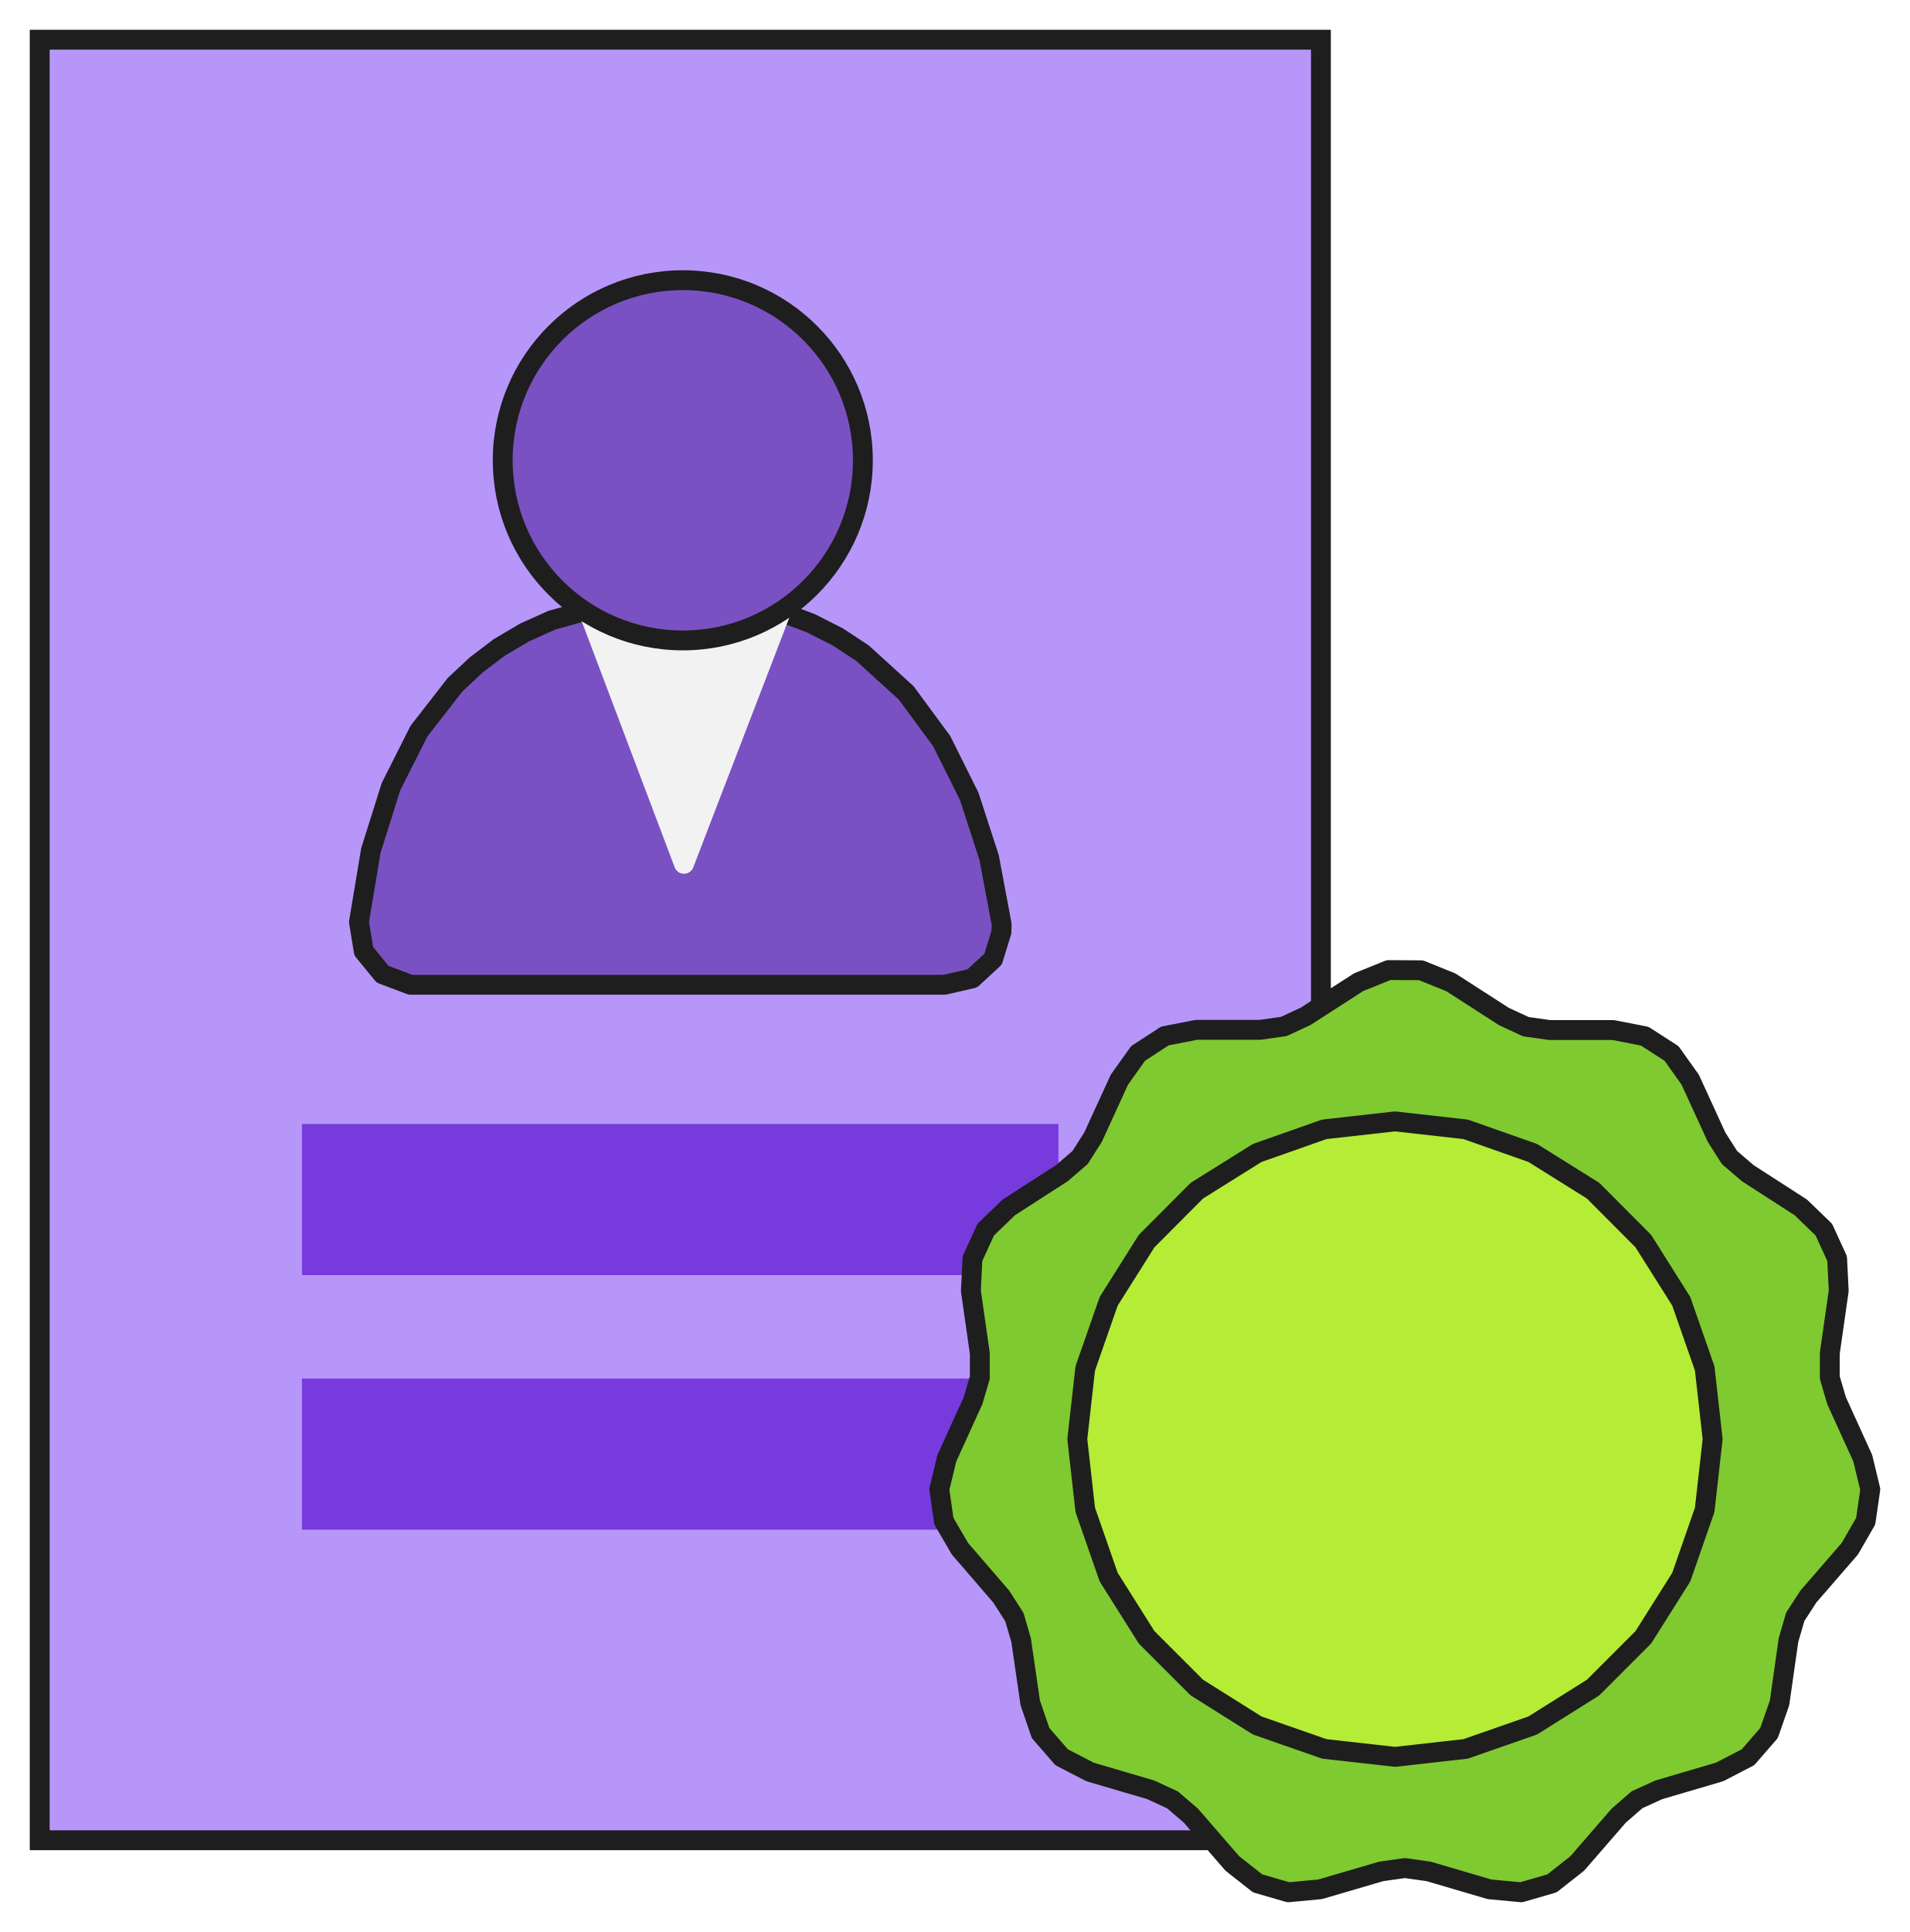
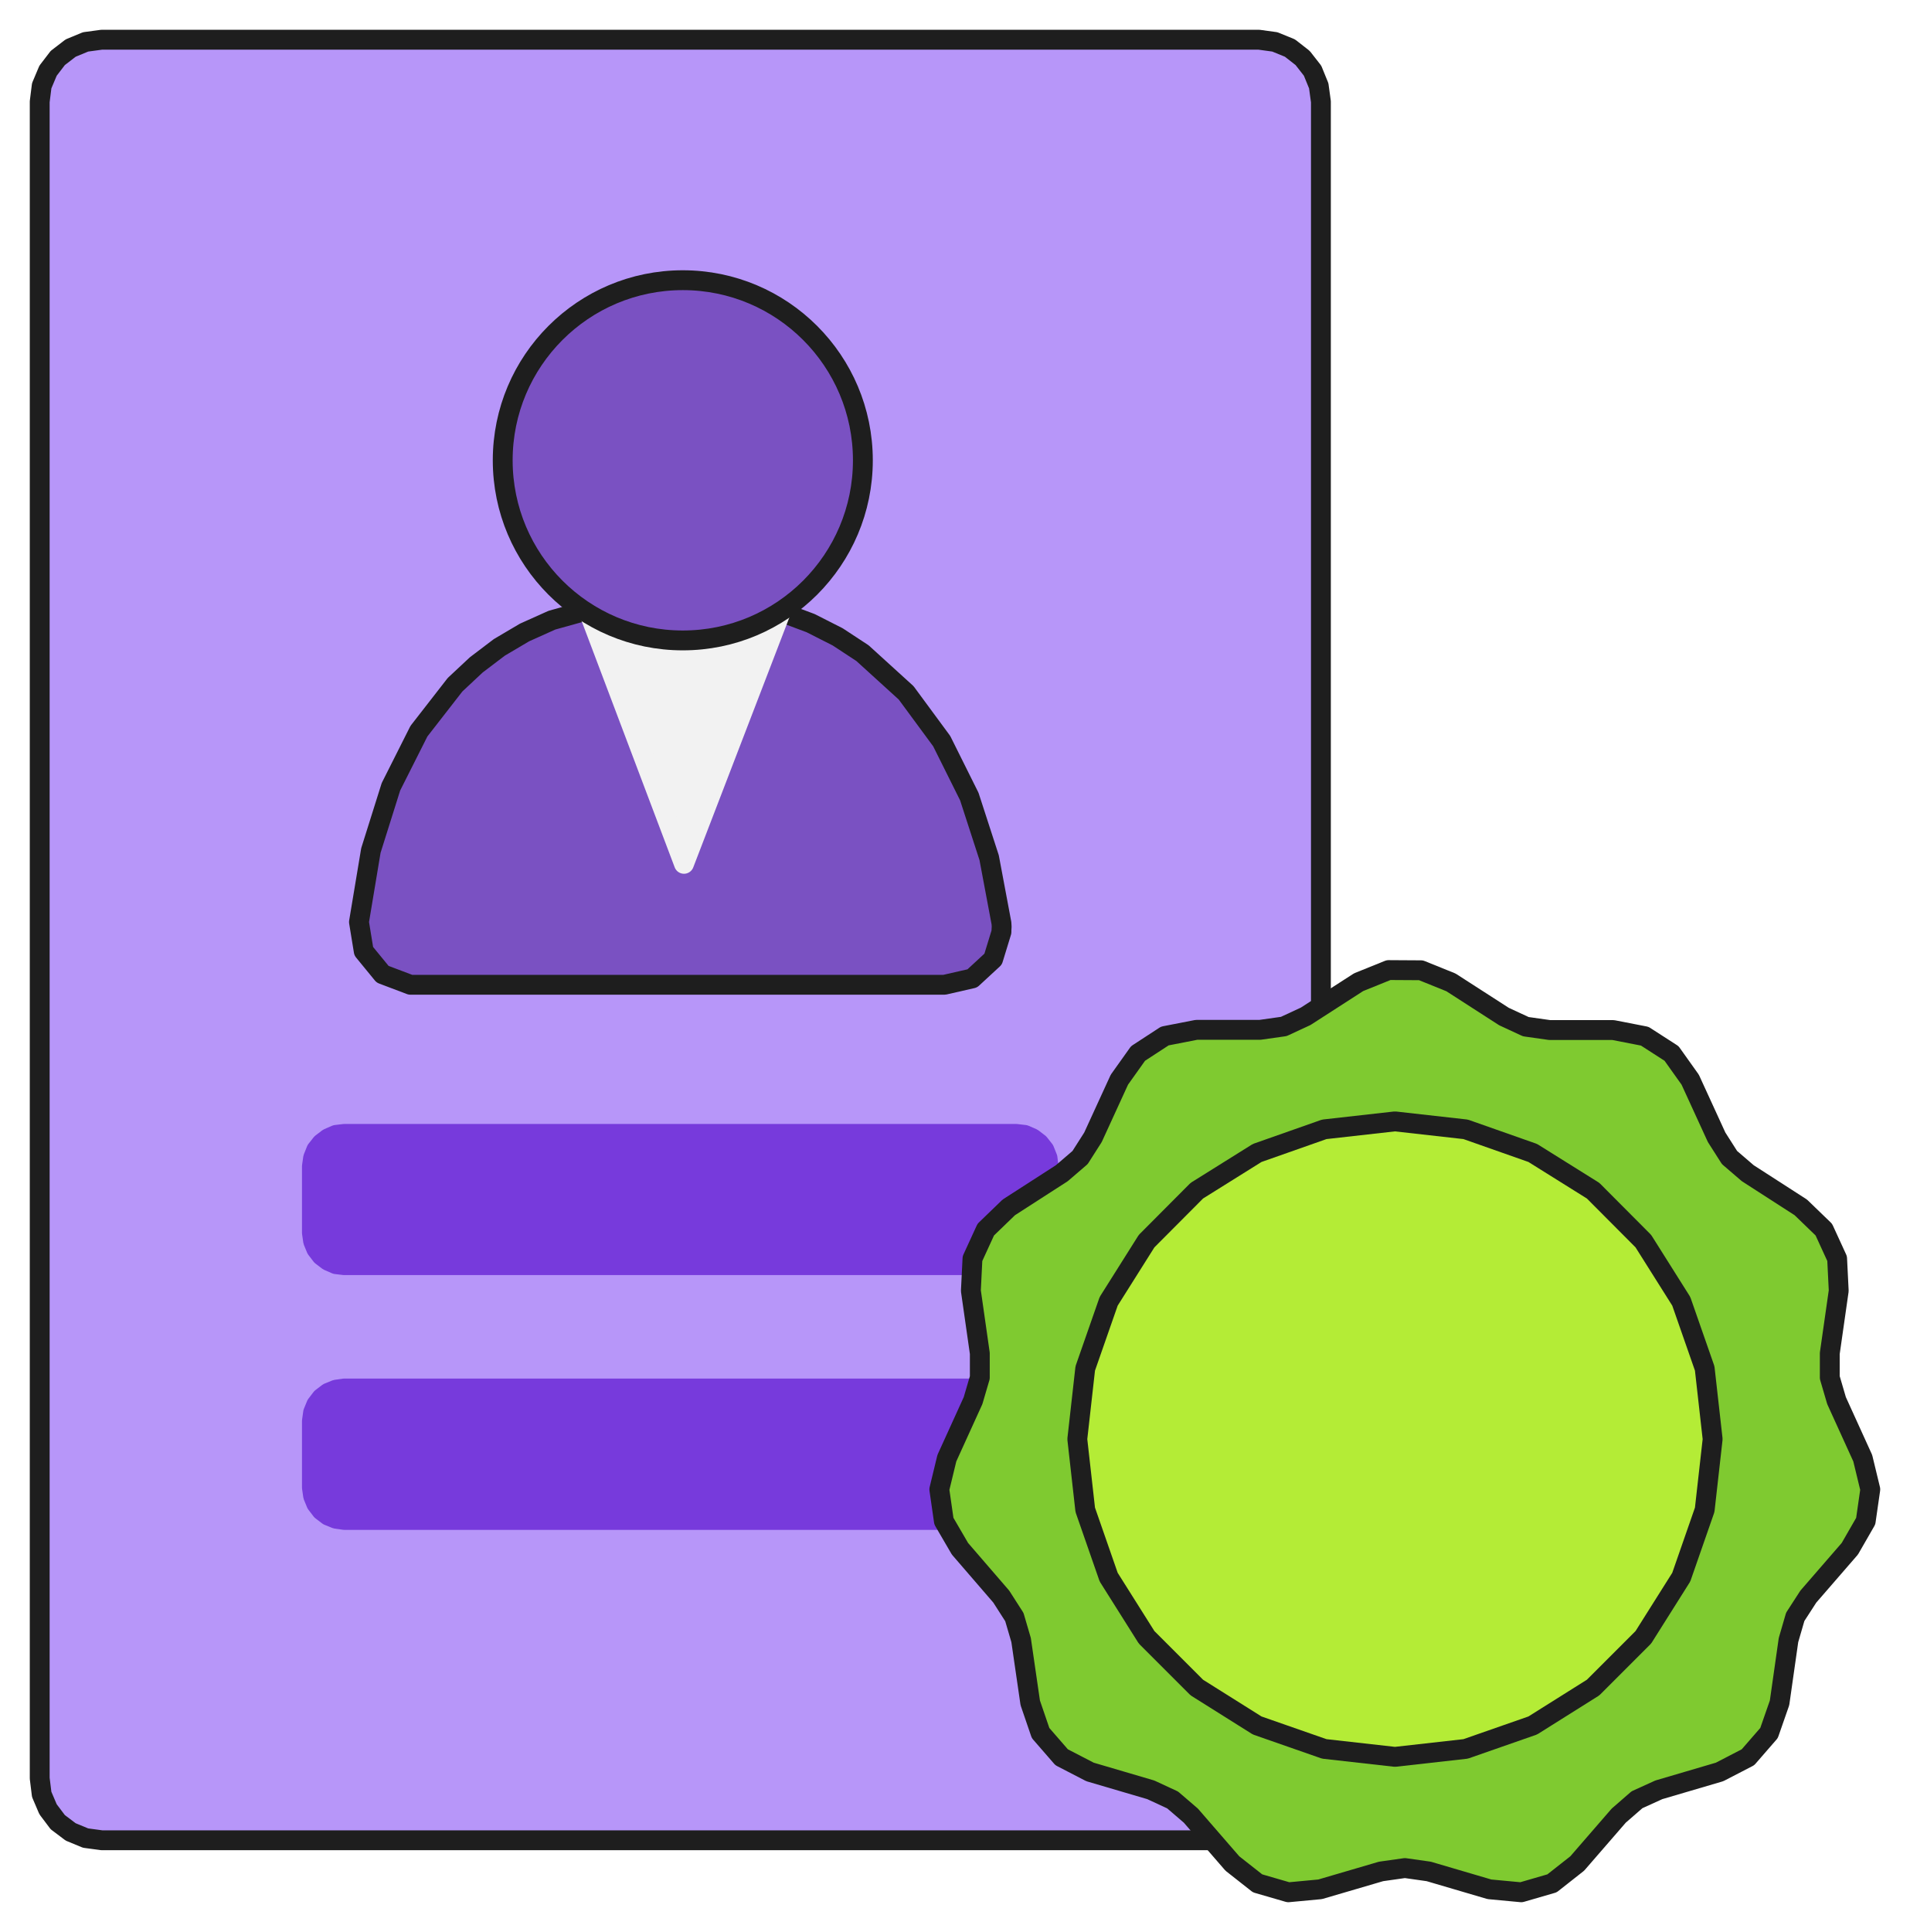
<svg xmlns="http://www.w3.org/2000/svg" viewBox="-0.10 -0.66 96.20 97.29">
-   <rect x="1.90" y="1.34" width="64.53" height="90.67" fill="#b796f9" stroke="#1e1e1e" stroke-width="1" />
-   <rect x="15.61" y="69.26" width="37.10" height="6.61" fill="#773adc" stroke="#773adc" stroke-width="1" />
-   <rect x="15.61" y="56.44" width="37.10" height="6.61" fill="#773adc" stroke="#773adc" stroke-width="1" />
+   <path d="M63.31,1.34 L64.11,1.45 L64.87,1.76 L65.51,2.26 L66.01,2.90 L66.32,3.66 L66.43,4.46 L66.43,88.89 L66.32,89.70 L66.01,90.45 L65.51,91.10 L64.87,91.59 L64.11,91.90 L63.31,92.01 L5.02,92.01 L4.21,91.90 L3.46,91.59 L2.81,91.10 L2.32,90.45 L2.00,89.70 L1.90,88.89 L1.90,4.46 L2.00,3.66 L2.32,2.90 L2.81,2.26 L3.46,1.76 L4.21,1.45 L5.02,1.34 L63.31,1.34 Z" fill="#b796f9" stroke="#1e1e1e" stroke-width="1" stroke-linejoin="round" />
+   <path d="M51.08,69.26 L51.51,69.32 L51.90,69.48 L52.24,69.74 L52.50,70.08 L52.66,70.47 L52.71,70.90 L52.71,74.25 L52.66,74.67 L52.50,75.06 L52.24,75.40 L51.90,75.66 L51.51,75.82 L51.08,75.88 L17.24,75.88 L16.82,75.82 L16.43,75.66 L16.09,75.40 L15.83,75.06 L15.67,74.67 L15.61,74.25 L15.61,70.90 L15.67,70.47 L15.83,70.08 L16.09,69.74 L16.43,69.48 L16.82,69.32 L17.24,69.26 L51.08,69.26 Z" fill="#773adc" stroke="#773adc" stroke-width="1" stroke-linejoin="round" />
+   <path d="M51.08,56.44 L51.51,56.49 L51.90,56.66 L52.24,56.92 L52.50,57.25 L52.66,57.65 L52.71,58.07 L52.71,61.42 L52.66,61.84 L52.50,62.23 L52.24,62.57 L51.90,62.83 L51.51,63.00 L51.08,63.05 L17.24,63.05 L16.82,63.00 L16.43,62.83 L16.09,62.57 L15.83,62.23 L15.67,61.84 L15.61,61.42 L15.61,58.07 L15.67,57.65 L15.83,57.25 L16.09,56.92 L16.43,56.66 L16.82,56.49 L17.24,56.44 L51.08,56.44 Z" fill="#773adc" stroke="#773adc" stroke-width="1" stroke-linejoin="round" />
  <path d="M47.47,48.93 L48.87,48.61 L49.92,47.64 L50.34,46.27 L50.34,46.18 L50.35,46.01 L50.34,45.83 L49.72,42.53 L48.72,39.45 L47.33,36.66 L45.54,34.23 L43.34,32.23 L42.09,31.41 L40.73,30.72 L39.26,30.17 L37.69,29.77 L36.02,29.52 L34.23,29.43 L30.76,29.72 L27.70,30.57 L26.32,31.19 L25.05,31.94 L23.89,32.82 L22.82,33.82 L21.00,36.16 L19.59,38.96 L18.58,42.17 L17.98,45.77 L18.22,47.24 L19.17,48.40 L20.57,48.93 L47.47,48.93 Z" fill="#7a51c2" stroke="#1e1e1e" stroke-width="1" stroke-linejoin="round" />
  <path d="M34.35,31.59 L31.84,31.21 L29.55,30.14 L34.35,42.84 L39.20,30.23 L36.87,31.25 L34.35,31.59 Z" fill="#f2f2f2" stroke="#f2f2f2" stroke-width="1" stroke-linejoin="round" />
  <ellipse cx="34.29" cy="22.52" rx="9.07" ry="9.07" fill="#7a51c2" stroke="#1e1e1e" stroke-width="1" />
  <path d="M72.98,48.81 L75.65,50.53 L76.75,51.04 L77.95,51.21 L81.15,51.21 L82.74,51.52 L84.09,52.39 L85.03,53.71 L86.36,56.61 L87.01,57.63 L87.93,58.42 L90.60,60.14 L91.76,61.26 L92.43,62.72 L92.51,64.34 L92.06,67.49 L92.06,68.71 L92.40,69.87 L93.72,72.77 L94.10,74.34 L93.87,75.94 L93.07,77.33 L90.98,79.74 L90.32,80.76 L89.98,81.93 L89.53,85.09 L89.00,86.61 L87.94,87.83 L86.51,88.57 L83.45,89.47 L82.35,89.97 L81.43,90.77 L79.34,93.18 L78.07,94.18 L76.52,94.63 L74.92,94.48 L71.86,93.58 L70.66,93.41 L69.46,93.58 L66.39,94.48 L64.79,94.63 L63.24,94.18 L61.97,93.18 L59.88,90.77 L58.96,89.98 L57.86,89.47 L54.80,88.57 L53.37,87.83 L52.31,86.61 L51.79,85.09 L51.33,81.93 L50.99,80.77 L50.33,79.74 L48.25,77.33 L47.44,75.94 L47.21,74.34 L47.59,72.77 L48.91,69.87 L49.25,68.71 L49.25,67.49 L48.80,64.34 L48.88,62.72 L49.55,61.26 L50.71,60.14 L53.38,58.42 L54.30,57.63 L54.95,56.61 L56.28,53.71 L57.22,52.39 L58.57,51.51 L60.16,51.20 L63.36,51.20 L64.56,51.03 L65.66,50.52 L68.33,48.80 L69.84,48.19 L71.47,48.20 L72.98,48.81 Z" fill="#7fca30" stroke="#1e1e1e" stroke-width="1" stroke-linejoin="round" />
  <path d="M70.16,55.81 L66.60,56.21 L63.22,57.40 L60.18,59.30 L57.65,61.84 L55.74,64.87 L54.56,68.25 L54.16,71.81 L54.56,75.37 L55.74,78.76 L57.65,81.79 L60.18,84.32 L63.22,86.23 L66.60,87.41 L70.16,87.81 L73.72,87.41 L77.10,86.23 L80.14,84.32 L82.67,81.79 L84.58,78.76 L85.76,75.37 L86.16,71.81 L86.16,71.81 L85.76,68.25 L84.58,64.87 L82.67,61.84 L80.14,59.30 L77.10,57.40 L73.72,56.21 L70.16,55.81 Z" fill="#b4ec36" stroke="#1e1e1e" stroke-width="1" stroke-linejoin="round" />
</svg>
